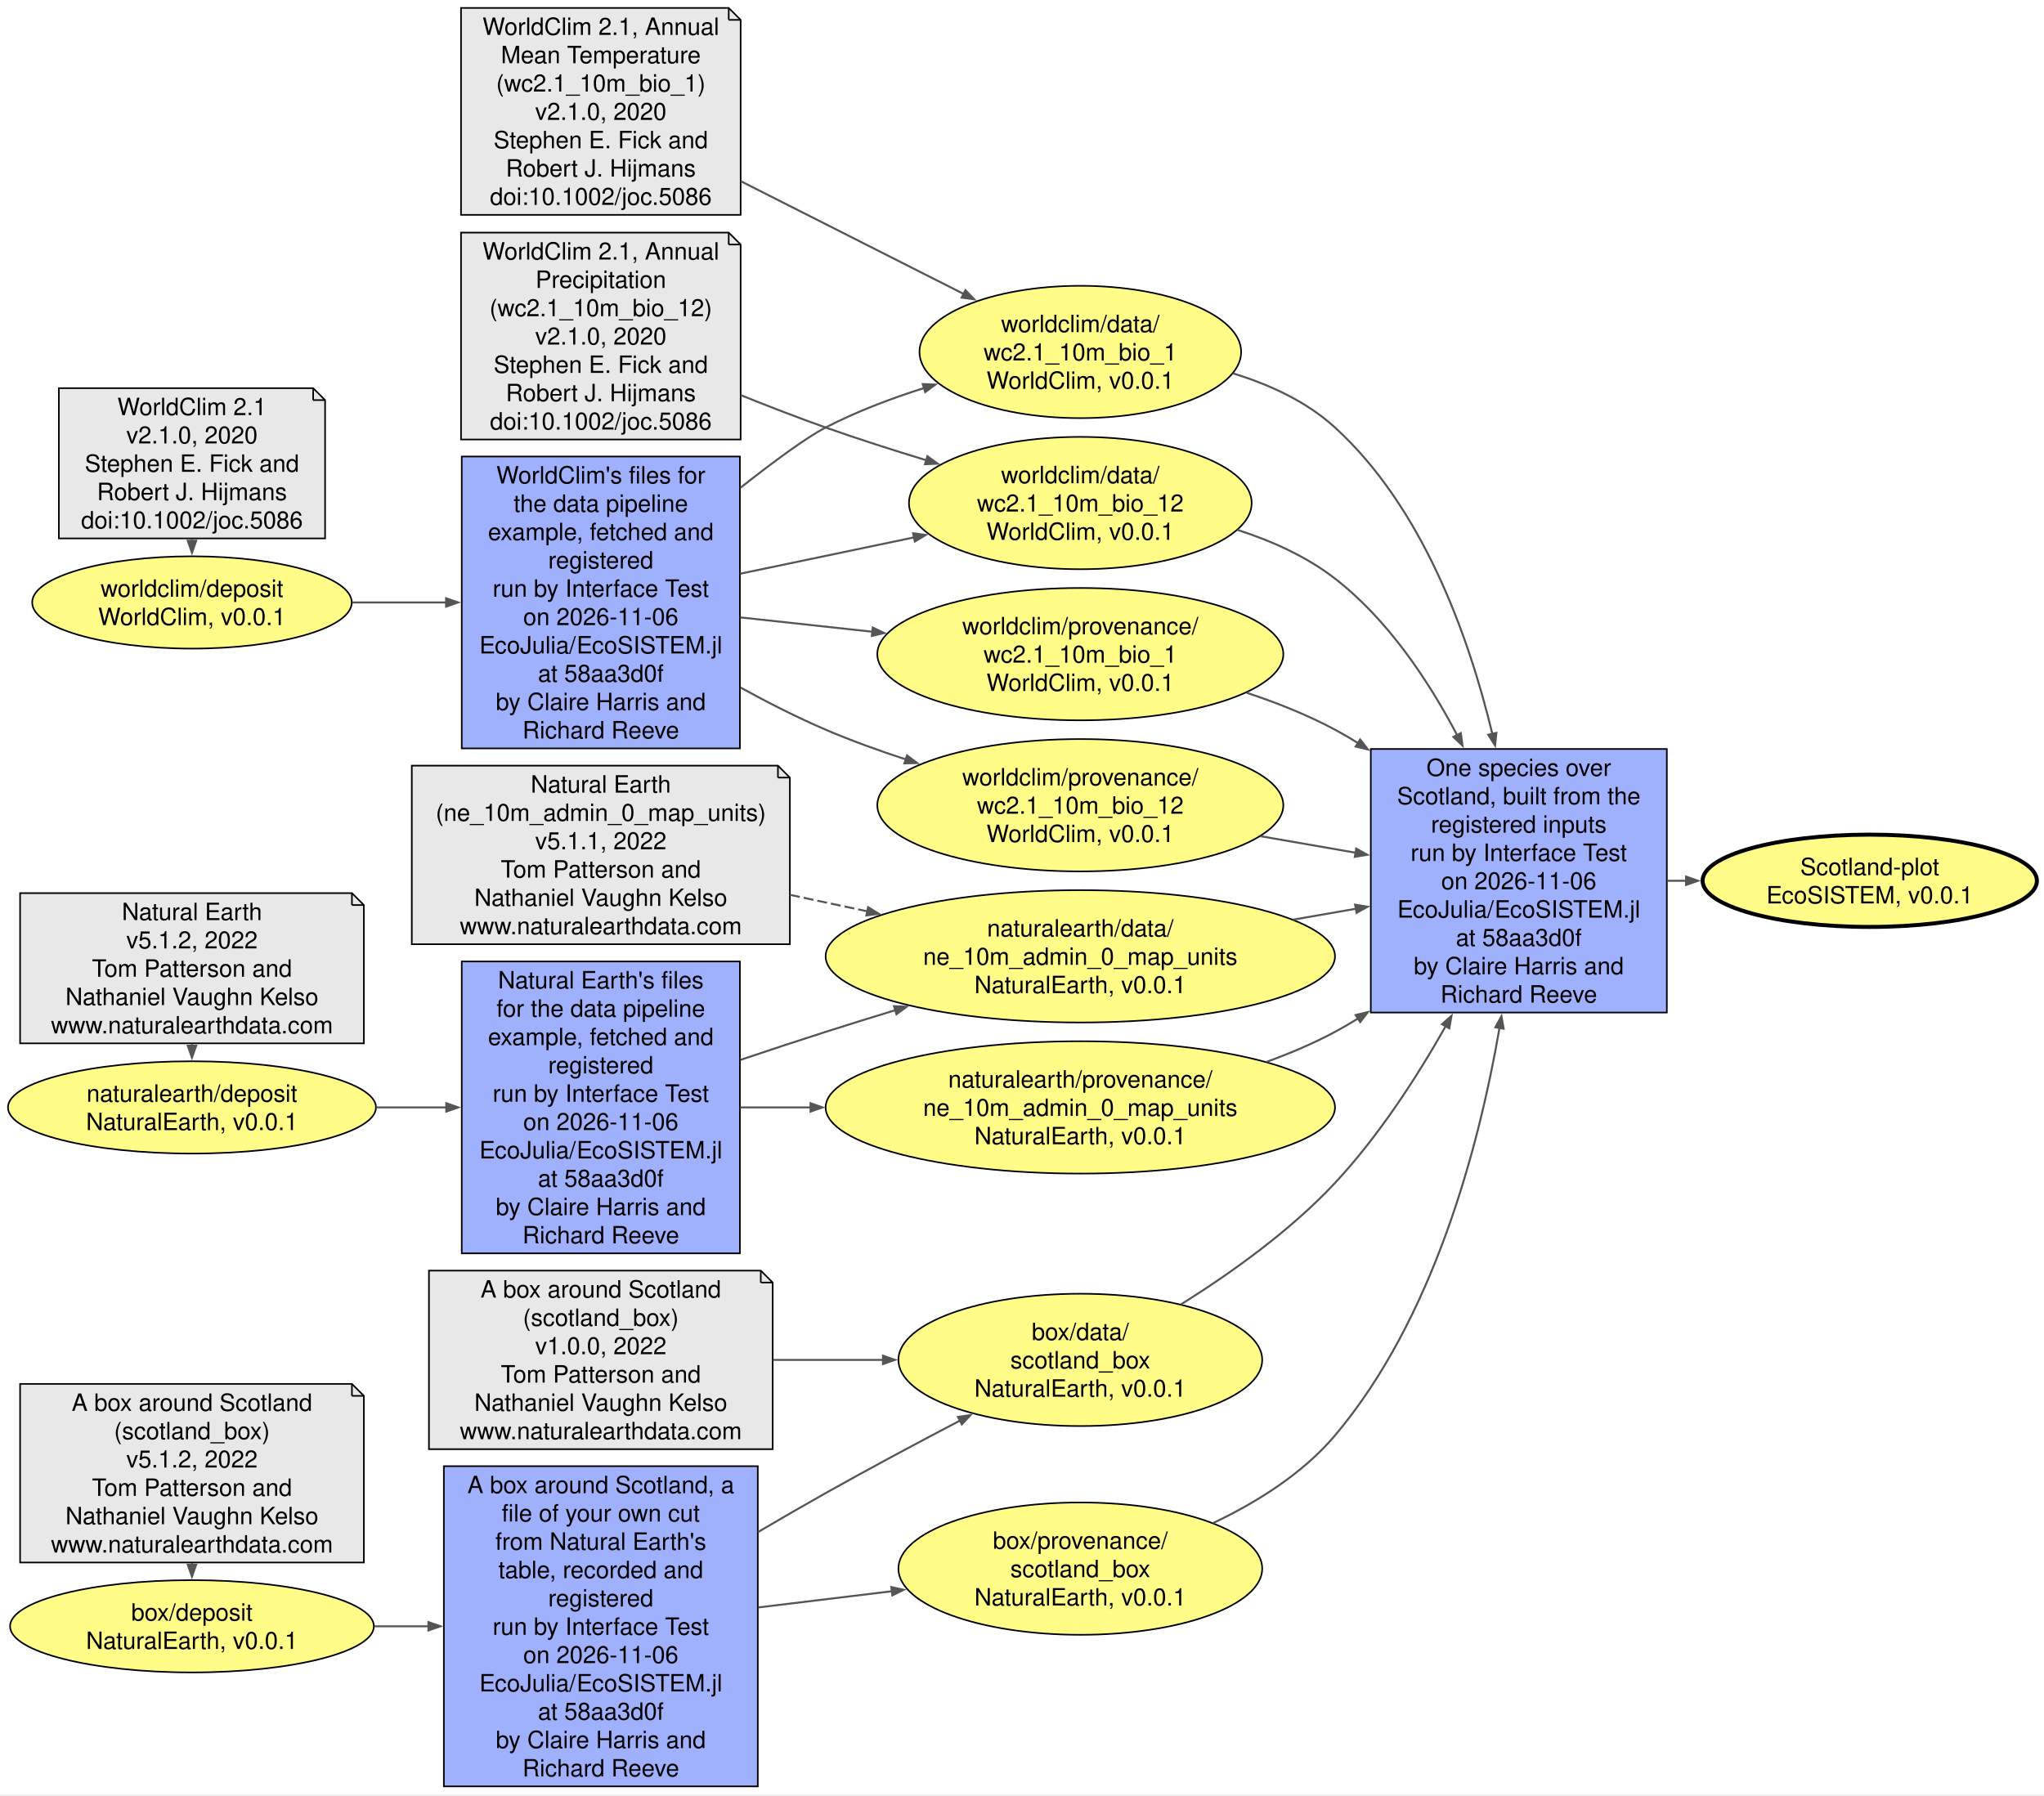
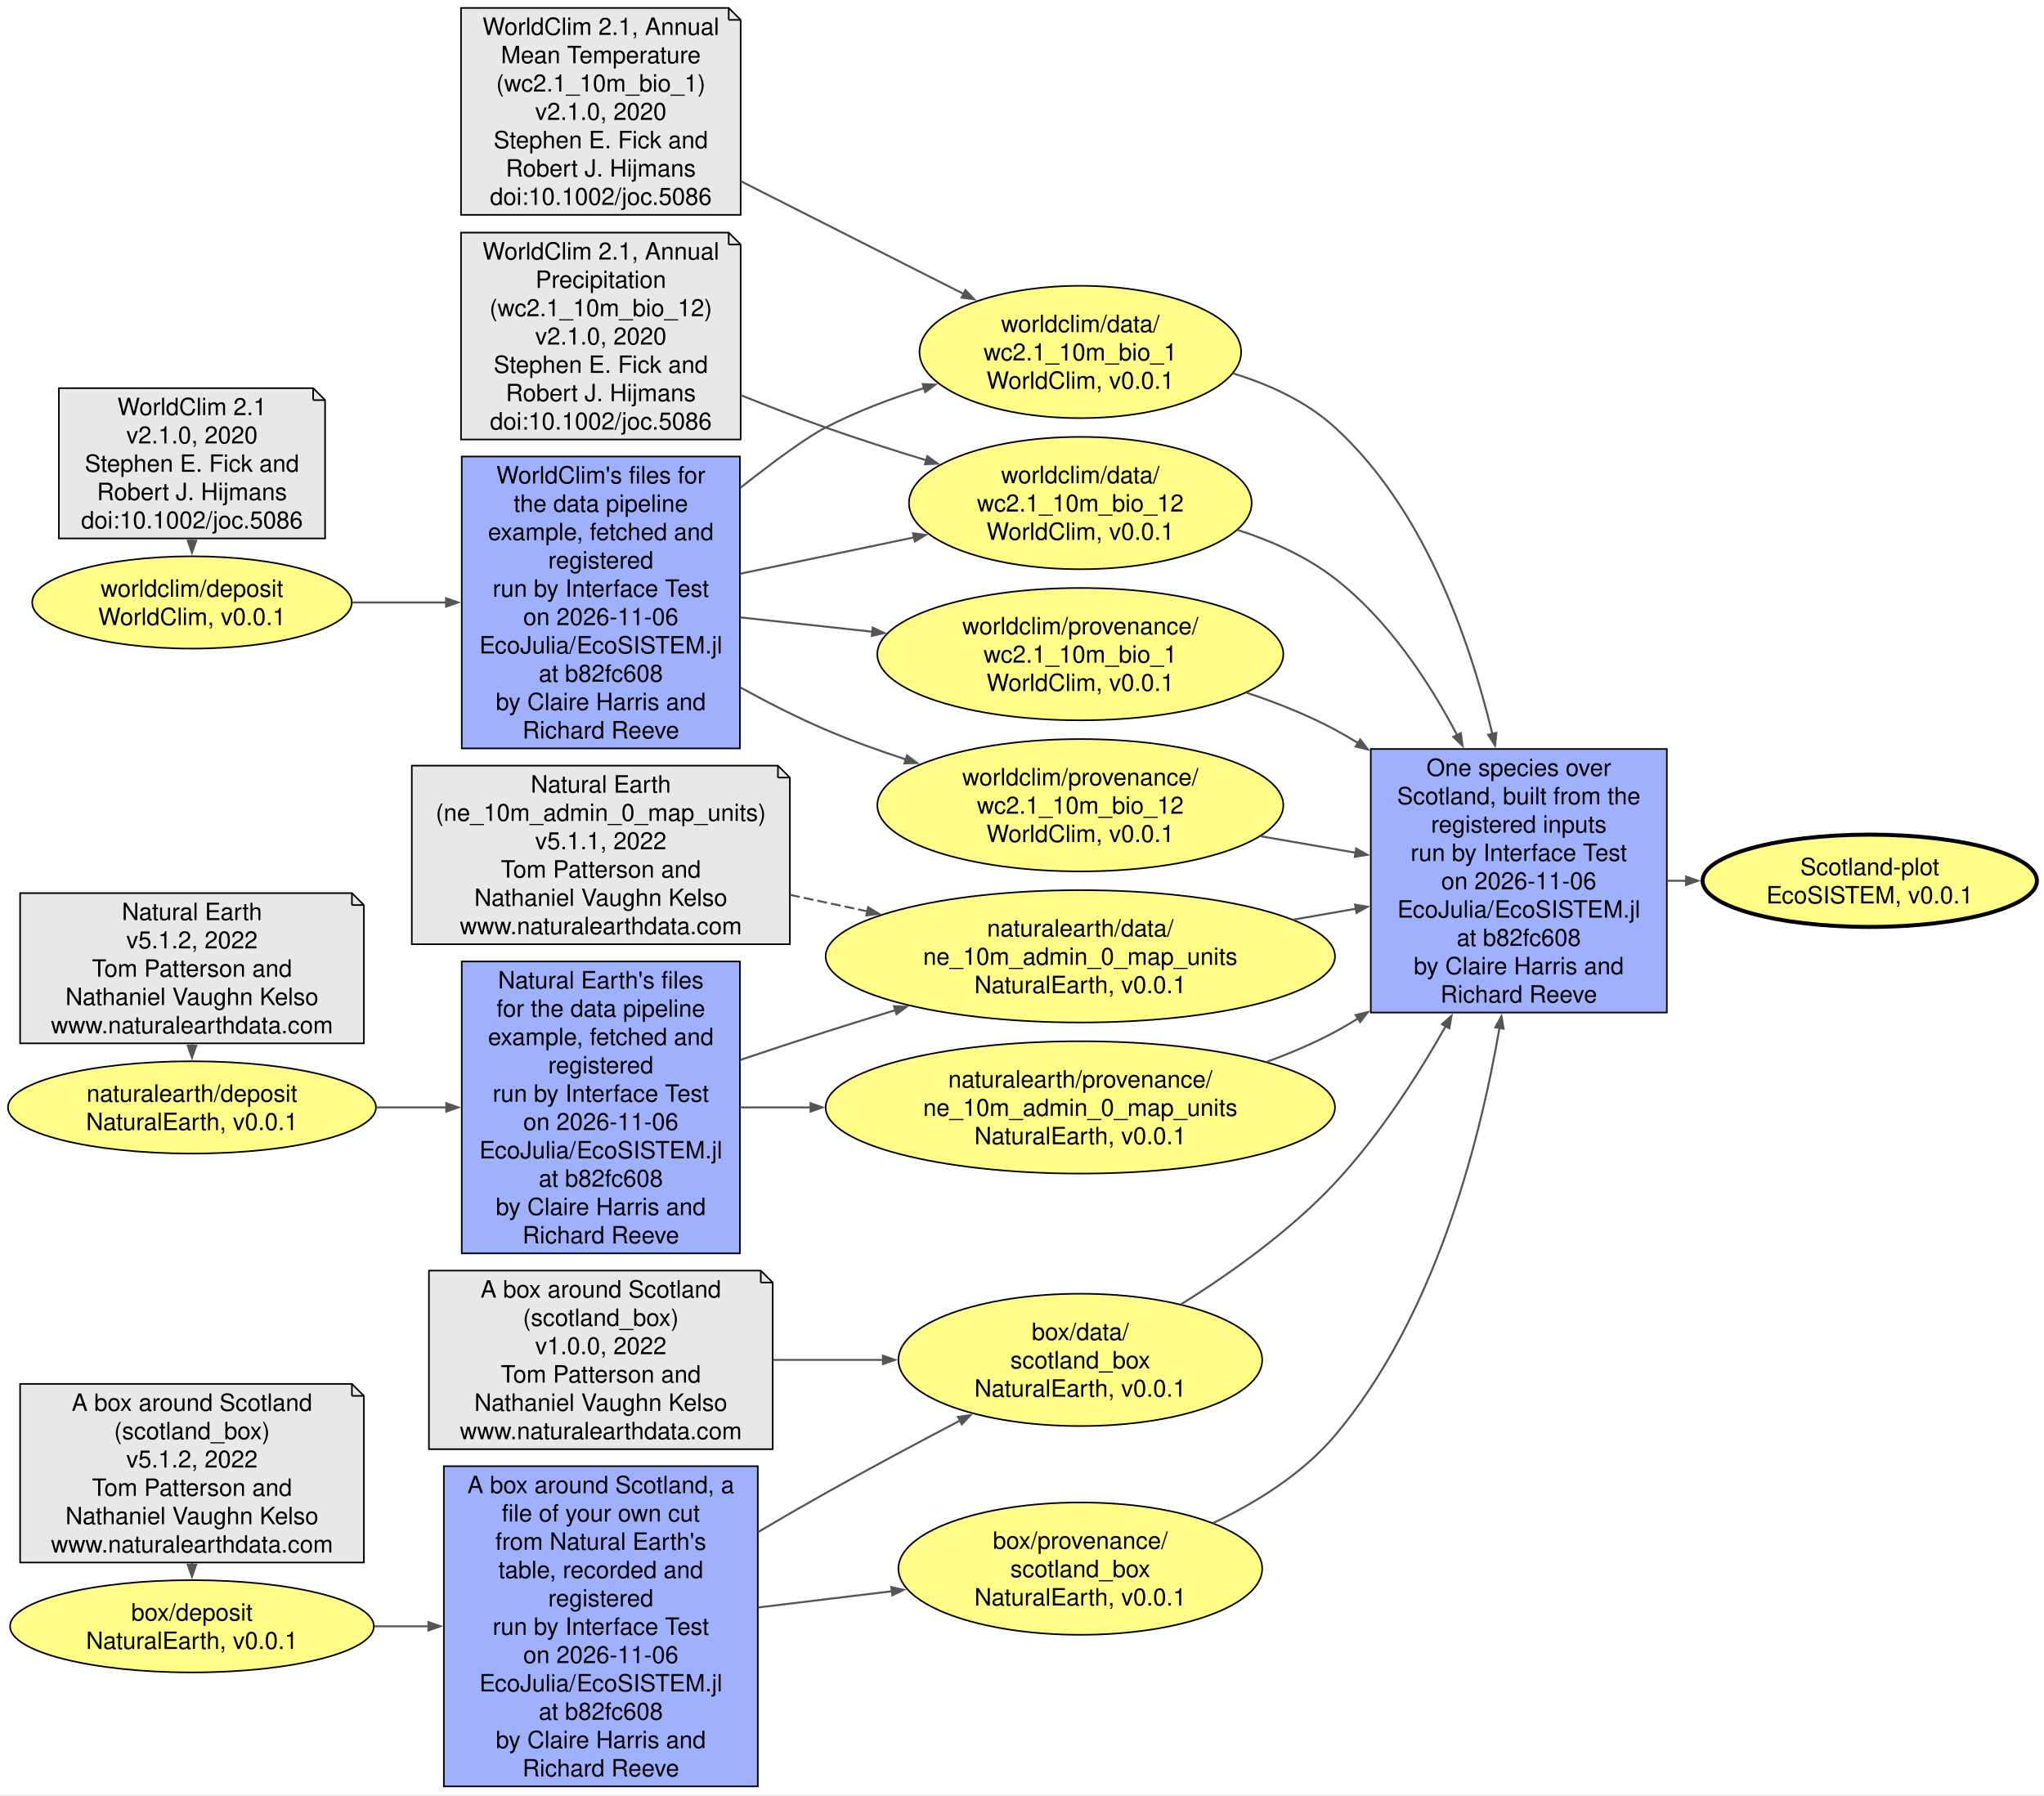
<svg xmlns="http://www.w3.org/2000/svg" width="1028pt" height="903pt" viewBox="0.00 0.00 1028.00 903.00">
  <g id="graph0" class="graph" transform="scale(1 1) rotate(0) translate(4 898.57)">
    <polygon fill="white" stroke="none" points="-4,4 -4,-898.57 1024.44,-898.57 1024.44,4 -4,4" />
    <g id="node1" class="node">
      <ellipse fill="#fffc87" stroke="black" stroke-width="2" cx="936.37" cy="-455.53" rx="84.07" ry="23.21" />
      <text xml:space="preserve" text-anchor="middle" x="936.37" y="-458.38" font-family="Helvetica,sans-Serif" font-size="12.00">Scotland-plot</text>
      <text xml:space="preserve" text-anchor="middle" x="936.37" y="-444.13" font-family="Helvetica,sans-Serif" font-size="12.00">EcoSISTEM, v0.0.1</text>
    </g>
    <g id="node2" class="node">
      <ellipse fill="#fffc87" stroke="black" stroke-width="0.8" cx="539.33" cy="-721.53" rx="80.89" ry="33.28" />
      <text xml:space="preserve" text-anchor="middle" x="539.33" y="-731.51" font-family="Helvetica,sans-Serif" font-size="12.00">worldclim/data/</text>
      <text xml:space="preserve" text-anchor="middle" x="539.33" y="-717.26" font-family="Helvetica,sans-Serif" font-size="12.00">wc2.1_10m_bio_1</text>
      <text xml:space="preserve" text-anchor="middle" x="539.33" y="-703.01" font-family="Helvetica,sans-Serif" font-size="12.00">WorldClim, v0.0.1</text>
    </g>
    <g id="node20" class="node">
      <polygon fill="#9fb1fc" stroke="black" stroke-width="0.8" points="834.31,-521.82 685.42,-521.82 685.42,-389.25 834.31,-389.25 834.31,-521.82" />
      <text xml:space="preserve" text-anchor="middle" x="759.86" y="-508.26" font-family="Helvetica,sans-Serif" font-size="12.00">One species over</text>
      <text xml:space="preserve" text-anchor="middle" x="759.86" y="-494.01" font-family="Helvetica,sans-Serif" font-size="12.00">Scotland, built from the</text>
      <text xml:space="preserve" text-anchor="middle" x="759.86" y="-479.76" font-family="Helvetica,sans-Serif" font-size="12.00">registered inputs</text>
      <text xml:space="preserve" text-anchor="middle" x="759.86" y="-465.51" font-family="Helvetica,sans-Serif" font-size="12.00">run by Interface Test</text>
      <text xml:space="preserve" text-anchor="middle" x="759.86" y="-451.26" font-family="Helvetica,sans-Serif" font-size="12.00">on 2026-11-06</text>
      <text xml:space="preserve" text-anchor="middle" x="759.86" y="-437.01" font-family="Helvetica,sans-Serif" font-size="12.00">EcoJulia/EcoSISTEM.jl</text>
-       <text xml:space="preserve" text-anchor="middle" x="759.86" y="-422.76" font-family="Helvetica,sans-Serif" font-size="12.00">at 58aa3d0f</text>
+       <text xml:space="preserve" text-anchor="middle" x="759.86" y="-422.76" font-family="Helvetica,sans-Serif" font-size="12.00">at b82fc608</text>
      <text xml:space="preserve" text-anchor="middle" x="759.86" y="-408.51" font-family="Helvetica,sans-Serif" font-size="12.00">by Claire Harris and</text>
      <text xml:space="preserve" text-anchor="middle" x="759.86" y="-394.26" font-family="Helvetica,sans-Serif" font-size="12.00">Richard Reeve</text>
    </g>
    <g id="edge8" class="edge">
      <path fill="none" stroke="#555555" d="M616,-710.79C634.54,-705.15 653.13,-696.58 667.42,-683.53 711.32,-643.45 734.52,-579.42 746.55,-529.4" />
      <polygon fill="#555555" stroke="#555555" points="748.59,-529.92 747.91,-523.6 744.5,-528.97 748.59,-529.92" />
    </g>
    <g id="node3" class="node">
      <polygon fill="#e8e8e8" stroke="black" stroke-width="0.8" points="362.5,-894.57 227.86,-894.57 227.86,-790.5 368.5,-790.5 368.5,-888.57 362.5,-894.57" />
      <polyline fill="none" stroke="black" stroke-width="0.8" points="362.5,-894.57 362.5,-888.57" />
      <polyline fill="none" stroke="black" stroke-width="0.8" points="368.5,-888.57 362.5,-888.57" />
      <text xml:space="preserve" text-anchor="middle" x="298.18" y="-881.01" font-family="Helvetica,sans-Serif" font-size="12.00">WorldClim 2.1, Annual</text>
      <text xml:space="preserve" text-anchor="middle" x="298.18" y="-866.76" font-family="Helvetica,sans-Serif" font-size="12.00">Mean Temperature</text>
      <text xml:space="preserve" text-anchor="middle" x="298.18" y="-852.51" font-family="Helvetica,sans-Serif" font-size="12.00">(wc2.1_10m_bio_1)</text>
      <text xml:space="preserve" text-anchor="middle" x="298.18" y="-838.26" font-family="Helvetica,sans-Serif" font-size="12.00">v2.1.0, 2020</text>
      <text xml:space="preserve" text-anchor="middle" x="298.18" y="-824.01" font-family="Helvetica,sans-Serif" font-size="12.00">Stephen E. Fick and</text>
      <text xml:space="preserve" text-anchor="middle" x="298.18" y="-809.76" font-family="Helvetica,sans-Serif" font-size="12.00">Robert J. Hijmans</text>
      <text xml:space="preserve" text-anchor="middle" x="298.18" y="-795.51" font-family="Helvetica,sans-Serif" font-size="12.00">doi:10.1002/joc.5086</text>
    </g>
    <g id="edge1" class="edge">
      <path fill="none" stroke="#555555" d="M368.67,-807.37C404.23,-789.38 446.99,-767.75 480.69,-750.7" />
      <polygon fill="#555555" stroke="#555555" points="481.55,-752.62 485.96,-748.03 479.65,-748.87 481.55,-752.62" />
    </g>
    <g id="node4" class="node">
      <ellipse fill="#fffc87" stroke="black" stroke-width="0.8" cx="539.33" cy="-645.53" rx="86.19" ry="33.28" />
      <text xml:space="preserve" text-anchor="middle" x="539.33" y="-655.51" font-family="Helvetica,sans-Serif" font-size="12.00">worldclim/data/</text>
      <text xml:space="preserve" text-anchor="middle" x="539.33" y="-641.26" font-family="Helvetica,sans-Serif" font-size="12.00">wc2.1_10m_bio_12</text>
      <text xml:space="preserve" text-anchor="middle" x="539.33" y="-627.01" font-family="Helvetica,sans-Serif" font-size="12.00">WorldClim, v0.0.1</text>
    </g>
    <g id="edge9" class="edge">
      <path fill="none" stroke="#555555" d="M618.3,-632.05C635.66,-626.48 653.13,-618.62 667.42,-607.53 693.77,-587.09 714.19,-556.73 728.99,-528.52" />
      <polygon fill="#555555" stroke="#555555" points="730.69,-529.8 731.56,-523.5 726.95,-527.89 730.69,-529.8" />
    </g>
    <g id="node5" class="node">
      <polygon fill="#e8e8e8" stroke="black" stroke-width="0.8" points="362.5,-781.57 227.86,-781.57 227.86,-677.5 368.5,-677.5 368.5,-775.57 362.5,-781.57" />
      <polyline fill="none" stroke="black" stroke-width="0.8" points="362.5,-781.57 362.5,-775.57" />
      <polyline fill="none" stroke="black" stroke-width="0.8" points="368.5,-775.57 362.5,-775.57" />
      <text xml:space="preserve" text-anchor="middle" x="298.18" y="-768.01" font-family="Helvetica,sans-Serif" font-size="12.00">WorldClim 2.1, Annual</text>
      <text xml:space="preserve" text-anchor="middle" x="298.18" y="-753.76" font-family="Helvetica,sans-Serif" font-size="12.00">Precipitation</text>
      <text xml:space="preserve" text-anchor="middle" x="298.18" y="-739.51" font-family="Helvetica,sans-Serif" font-size="12.00">(wc2.1_10m_bio_12)</text>
      <text xml:space="preserve" text-anchor="middle" x="298.18" y="-725.26" font-family="Helvetica,sans-Serif" font-size="12.00">v2.1.0, 2020</text>
      <text xml:space="preserve" text-anchor="middle" x="298.18" y="-711.01" font-family="Helvetica,sans-Serif" font-size="12.00">Stephen E. Fick and</text>
      <text xml:space="preserve" text-anchor="middle" x="298.18" y="-696.76" font-family="Helvetica,sans-Serif" font-size="12.00">Robert J. Hijmans</text>
      <text xml:space="preserve" text-anchor="middle" x="298.18" y="-682.51" font-family="Helvetica,sans-Serif" font-size="12.00">doi:10.1002/joc.5086</text>
    </g>
    <g id="edge2" class="edge">
      <path fill="none" stroke="#555555" d="M368.71,-699.75C382.7,-694.11 397.37,-688.44 411.25,-683.53 427.49,-677.79 445.09,-672.16 461.87,-667.06" />
      <polygon fill="#555555" stroke="#555555" points="462.42,-669.09 467.56,-665.35 461.21,-665.07 462.42,-669.09" />
    </g>
    <g id="node6" class="node">
      <ellipse fill="#fffc87" stroke="black" stroke-width="0.8" cx="539.33" cy="-569.53" rx="102.1" ry="33.28" />
      <text xml:space="preserve" text-anchor="middle" x="539.33" y="-579.51" font-family="Helvetica,sans-Serif" font-size="12.00">worldclim/provenance/</text>
      <text xml:space="preserve" text-anchor="middle" x="539.33" y="-565.26" font-family="Helvetica,sans-Serif" font-size="12.00">wc2.1_10m_bio_1</text>
      <text xml:space="preserve" text-anchor="middle" x="539.33" y="-551.01" font-family="Helvetica,sans-Serif" font-size="12.00">WorldClim, v0.0.1</text>
    </g>
    <g id="edge10" class="edge">
      <path fill="none" stroke="#555555" d="M622.95,-550.12C638.18,-545.08 653.61,-538.93 667.42,-531.53 671.36,-529.42 675.29,-527.12 679.18,-524.69" />
      <polygon fill="#555555" stroke="#555555" points="680.09,-526.6 683.98,-521.57 677.81,-523.07 680.09,-526.6" />
    </g>
    <g id="node7" class="node">
      <ellipse fill="#fffc87" stroke="black" stroke-width="0.8" cx="539.33" cy="-493.53" rx="102.1" ry="33.28" />
      <text xml:space="preserve" text-anchor="middle" x="539.33" y="-503.51" font-family="Helvetica,sans-Serif" font-size="12.00">worldclim/provenance/</text>
      <text xml:space="preserve" text-anchor="middle" x="539.33" y="-489.26" font-family="Helvetica,sans-Serif" font-size="12.00">wc2.1_10m_bio_12</text>
      <text xml:space="preserve" text-anchor="middle" x="539.33" y="-475.01" font-family="Helvetica,sans-Serif" font-size="12.00">WorldClim, v0.0.1</text>
    </g>
    <g id="edge11" class="edge">
      <path fill="none" stroke="#555555" d="M629.85,-477.97C645.79,-475.2 662.32,-472.32 678.01,-469.6" />
      <polygon fill="#555555" stroke="#555555" points="678.11,-471.71 683.66,-468.61 677.39,-467.57 678.11,-471.71" />
    </g>
    <g id="node8" class="node">
      <ellipse fill="#fffc87" stroke="black" stroke-width="0.8" cx="539.33" cy="-417.53" rx="128.09" ry="33.28" />
      <text xml:space="preserve" text-anchor="middle" x="539.33" y="-427.51" font-family="Helvetica,sans-Serif" font-size="12.00">naturalearth/data/</text>
      <text xml:space="preserve" text-anchor="middle" x="539.33" y="-413.26" font-family="Helvetica,sans-Serif" font-size="12.00">ne_10m_admin_0_map_units</text>
      <text xml:space="preserve" text-anchor="middle" x="539.33" y="-399.01" font-family="Helvetica,sans-Serif" font-size="12.00">NaturalEarth, v0.0.1</text>
    </g>
    <g id="edge12" class="edge">
      <path fill="none" stroke="#555555" d="M646.4,-435.98C657.09,-437.84 667.82,-439.7 678.18,-441.51" />
      <polygon fill="#555555" stroke="#555555" points="677.53,-443.52 683.8,-442.48 678.25,-439.39 677.53,-443.52" />
    </g>
    <g id="node9" class="node">
      <polygon fill="#e8e8e8" stroke="black" stroke-width="0.8" points="387.25,-513.44 203.11,-513.44 203.11,-423.62 393.25,-423.62 393.25,-507.44 387.25,-513.44" />
      <polyline fill="none" stroke="black" stroke-width="0.8" points="387.25,-513.44 387.25,-507.44" />
      <polyline fill="none" stroke="black" stroke-width="0.8" points="393.25,-507.44 387.25,-507.44" />
      <text xml:space="preserve" text-anchor="middle" x="298.18" y="-499.88" font-family="Helvetica,sans-Serif" font-size="12.00">Natural Earth</text>
      <text xml:space="preserve" text-anchor="middle" x="298.18" y="-485.63" font-family="Helvetica,sans-Serif" font-size="12.00">(ne_10m_admin_0_map_units)</text>
      <text xml:space="preserve" text-anchor="middle" x="298.18" y="-471.38" font-family="Helvetica,sans-Serif" font-size="12.00">v5.1.1, 2022</text>
      <text xml:space="preserve" text-anchor="middle" x="298.18" y="-457.13" font-family="Helvetica,sans-Serif" font-size="12.00">Tom Patterson and</text>
      <text xml:space="preserve" text-anchor="middle" x="298.18" y="-442.88" font-family="Helvetica,sans-Serif" font-size="12.00">Nathaniel Vaughn Kelso</text>
      <text xml:space="preserve" text-anchor="middle" x="298.18" y="-428.63" font-family="Helvetica,sans-Serif" font-size="12.00">www.naturalearthdata.com</text>
    </g>
    <g id="edge5" class="edge">
      <path fill="none" stroke="#555555" stroke-dasharray="5,2" d="M393.35,-448.45C406.15,-445.72 419.35,-442.91 432.33,-440.14" />
      <polygon fill="#555555" stroke="#555555" points="432.61,-442.23 438.04,-438.92 431.73,-438.12 432.61,-442.23" />
    </g>
    <g id="node10" class="node">
      <ellipse fill="#fffc87" stroke="black" stroke-width="0.8" cx="539.33" cy="-341.53" rx="128.09" ry="33.28" />
      <text xml:space="preserve" text-anchor="middle" x="539.33" y="-351.51" font-family="Helvetica,sans-Serif" font-size="12.00">naturalearth/provenance/</text>
      <text xml:space="preserve" text-anchor="middle" x="539.33" y="-337.26" font-family="Helvetica,sans-Serif" font-size="12.00">ne_10m_admin_0_map_units</text>
      <text xml:space="preserve" text-anchor="middle" x="539.33" y="-323.01" font-family="Helvetica,sans-Serif" font-size="12.00">NaturalEarth, v0.0.1</text>
    </g>
    <g id="edge13" class="edge">
      <path fill="none" stroke="#555555" d="M633.04,-364.45C644.91,-368.76 656.66,-373.77 667.42,-379.53 671.36,-381.65 675.29,-383.95 679.18,-386.38" />
      <polygon fill="#555555" stroke="#555555" points="677.81,-388 683.98,-389.5 680.09,-384.47 677.81,-388" />
    </g>
    <g id="node11" class="node">
      <ellipse fill="#fffc87" stroke="black" stroke-width="0.8" cx="539.33" cy="-214.53" rx="91.49" ry="33.28" />
      <text xml:space="preserve" text-anchor="middle" x="539.33" y="-224.51" font-family="Helvetica,sans-Serif" font-size="12.00">box/data/</text>
      <text xml:space="preserve" text-anchor="middle" x="539.33" y="-210.26" font-family="Helvetica,sans-Serif" font-size="12.00">scotland_box</text>
      <text xml:space="preserve" text-anchor="middle" x="539.33" y="-196.01" font-family="Helvetica,sans-Serif" font-size="12.00">NaturalEarth, v0.0.1</text>
    </g>
    <g id="edge14" class="edge">
      <path fill="none" stroke="#555555" d="M589.91,-242.41C615.09,-258.17 645,-279.51 667.42,-303.53 689.1,-326.78 708.17,-355.99 723.2,-382.58" />
      <polygon fill="#555555" stroke="#555555" points="721.24,-383.38 726,-387.6 724.91,-381.33 721.24,-383.38" />
    </g>
    <g id="node12" class="node">
      <polygon fill="#e8e8e8" stroke="black" stroke-width="0.8" points="378.62,-259.44 211.73,-259.44 211.73,-169.62 384.62,-169.62 384.62,-253.44 378.62,-259.44" />
      <polyline fill="none" stroke="black" stroke-width="0.8" points="378.62,-259.44 378.62,-253.44" />
      <polyline fill="none" stroke="black" stroke-width="0.8" points="384.62,-253.44 378.62,-253.44" />
      <text xml:space="preserve" text-anchor="middle" x="298.18" y="-245.88" font-family="Helvetica,sans-Serif" font-size="12.00">A box around Scotland</text>
      <text xml:space="preserve" text-anchor="middle" x="298.18" y="-231.63" font-family="Helvetica,sans-Serif" font-size="12.00">(scotland_box)</text>
      <text xml:space="preserve" text-anchor="middle" x="298.18" y="-217.38" font-family="Helvetica,sans-Serif" font-size="12.00">v1.0.0, 2022</text>
      <text xml:space="preserve" text-anchor="middle" x="298.18" y="-203.13" font-family="Helvetica,sans-Serif" font-size="12.00">Tom Patterson and</text>
      <text xml:space="preserve" text-anchor="middle" x="298.18" y="-188.88" font-family="Helvetica,sans-Serif" font-size="12.00">Nathaniel Vaughn Kelso</text>
      <text xml:space="preserve" text-anchor="middle" x="298.18" y="-174.63" font-family="Helvetica,sans-Serif" font-size="12.00">www.naturalearthdata.com</text>
    </g>
    <g id="edge3" class="edge">
      <path fill="none" stroke="#555555" d="M384.84,-214.53C402.83,-214.53 421.93,-214.53 440.32,-214.53" />
      <polygon fill="#555555" stroke="#555555" points="440.09,-216.64 446.09,-214.54 440.09,-212.44 440.09,-216.64" />
    </g>
    <g id="node13" class="node">
      <ellipse fill="#fffc87" stroke="black" stroke-width="0.8" cx="539.33" cy="-109.53" rx="91.49" ry="33.28" />
      <text xml:space="preserve" text-anchor="middle" x="539.33" y="-119.51" font-family="Helvetica,sans-Serif" font-size="12.00">box/provenance/</text>
      <text xml:space="preserve" text-anchor="middle" x="539.33" y="-105.26" font-family="Helvetica,sans-Serif" font-size="12.00">scotland_box</text>
      <text xml:space="preserve" text-anchor="middle" x="539.33" y="-91.01" font-family="Helvetica,sans-Serif" font-size="12.00">NaturalEarth, v0.0.1</text>
    </g>
    <g id="edge15" class="edge">
      <path fill="none" stroke="#555555" d="M606.14,-132.46C628.19,-142.94 651.25,-157.38 667.42,-176.53 716.71,-234.92 739.63,-320.6 750.16,-381.58" />
      <polygon fill="#555555" stroke="#555555" points="748.07,-381.83 751.14,-387.4 752.22,-381.13 748.07,-381.83" />
    </g>
    <g id="node14" class="node">
      <ellipse fill="#fffc87" stroke="black" stroke-width="0.8" cx="92.55" cy="-595.53" rx="80.36" ry="23.21" />
      <text xml:space="preserve" text-anchor="middle" x="92.55" y="-598.38" font-family="Helvetica,sans-Serif" font-size="12.00">worldclim/deposit</text>
      <text xml:space="preserve" text-anchor="middle" x="92.55" y="-584.13" font-family="Helvetica,sans-Serif" font-size="12.00">WorldClim, v0.0.1</text>
    </g>
    <g id="node21" class="node">
      <polygon fill="#9fb1fc" stroke="black" stroke-width="0.8" points="368.12,-668.94 228.23,-668.94 228.23,-522.12 368.12,-522.12 368.12,-668.94" />
      <text xml:space="preserve" text-anchor="middle" x="298.18" y="-655.38" font-family="Helvetica,sans-Serif" font-size="12.00">WorldClim's files for</text>
      <text xml:space="preserve" text-anchor="middle" x="298.18" y="-641.13" font-family="Helvetica,sans-Serif" font-size="12.00">the data pipeline</text>
      <text xml:space="preserve" text-anchor="middle" x="298.18" y="-626.88" font-family="Helvetica,sans-Serif" font-size="12.00">example, fetched and</text>
      <text xml:space="preserve" text-anchor="middle" x="298.18" y="-612.63" font-family="Helvetica,sans-Serif" font-size="12.00">registered</text>
      <text xml:space="preserve" text-anchor="middle" x="298.18" y="-598.38" font-family="Helvetica,sans-Serif" font-size="12.00">run by Interface Test</text>
      <text xml:space="preserve" text-anchor="middle" x="298.18" y="-584.13" font-family="Helvetica,sans-Serif" font-size="12.00">on 2026-11-06</text>
      <text xml:space="preserve" text-anchor="middle" x="298.18" y="-569.88" font-family="Helvetica,sans-Serif" font-size="12.00">EcoJulia/EcoSISTEM.jl</text>
-       <text xml:space="preserve" text-anchor="middle" x="298.18" y="-555.63" font-family="Helvetica,sans-Serif" font-size="12.00">at 58aa3d0f</text>
+       <text xml:space="preserve" text-anchor="middle" x="298.18" y="-555.63" font-family="Helvetica,sans-Serif" font-size="12.00">at b82fc608</text>
      <text xml:space="preserve" text-anchor="middle" x="298.18" y="-541.38" font-family="Helvetica,sans-Serif" font-size="12.00">by Claire Harris and</text>
      <text xml:space="preserve" text-anchor="middle" x="298.18" y="-527.13" font-family="Helvetica,sans-Serif" font-size="12.00">Richard Reeve</text>
    </g>
    <g id="edge16" class="edge">
      <path fill="none" stroke="#555555" d="M173.15,-595.53C188.68,-595.53 204.94,-595.53 220.37,-595.53" />
      <polygon fill="#555555" stroke="#555555" points="220.36,-597.64 226.36,-595.54 220.36,-593.44 220.36,-597.64" />
    </g>
    <g id="node15" class="node">
      <polygon fill="#e8e8e8" stroke="black" stroke-width="0.8" points="153.5,-703.32 25.61,-703.32 25.61,-627.75 159.5,-627.75 159.5,-697.32 153.5,-703.32" />
      <polyline fill="none" stroke="black" stroke-width="0.8" points="153.5,-703.32 153.5,-697.32" />
      <polyline fill="none" stroke="black" stroke-width="0.8" points="159.5,-697.32 153.5,-697.32" />
      <text xml:space="preserve" text-anchor="middle" x="92.55" y="-689.76" font-family="Helvetica,sans-Serif" font-size="12.00">WorldClim 2.1</text>
      <text xml:space="preserve" text-anchor="middle" x="92.55" y="-675.51" font-family="Helvetica,sans-Serif" font-size="12.00">v2.1.0, 2020</text>
      <text xml:space="preserve" text-anchor="middle" x="92.55" y="-661.26" font-family="Helvetica,sans-Serif" font-size="12.00">Stephen E. Fick and</text>
      <text xml:space="preserve" text-anchor="middle" x="92.55" y="-647.01" font-family="Helvetica,sans-Serif" font-size="12.00">Robert J. Hijmans</text>
      <text xml:space="preserve" text-anchor="middle" x="92.55" y="-632.76" font-family="Helvetica,sans-Serif" font-size="12.00">doi:10.1002/joc.5086</text>
    </g>
    <g id="edge4" class="edge">
      <path fill="none" stroke="#555555" d="M92.55,-627.4C92.55,-627.06 92.55,-626.71 92.55,-626.36" />
      <polygon fill="#555555" stroke="#555555" points="94.65,-626.56 92.55,-620.56 90.45,-626.56 94.65,-626.56" />
    </g>
    <g id="node16" class="node">
      <ellipse fill="#fffc87" stroke="black" stroke-width="0.8" cx="92.55" cy="-341.53" rx="92.55" ry="23.21" />
      <text xml:space="preserve" text-anchor="middle" x="92.55" y="-344.38" font-family="Helvetica,sans-Serif" font-size="12.00">naturalearth/deposit</text>
      <text xml:space="preserve" text-anchor="middle" x="92.55" y="-330.13" font-family="Helvetica,sans-Serif" font-size="12.00">NaturalEarth, v0.0.1</text>
    </g>
    <g id="node22" class="node">
      <polygon fill="#9fb1fc" stroke="black" stroke-width="0.8" points="368.12,-414.94 228.23,-414.94 228.23,-268.12 368.12,-268.12 368.12,-414.94" />
      <text xml:space="preserve" text-anchor="middle" x="298.18" y="-401.38" font-family="Helvetica,sans-Serif" font-size="12.00">Natural Earth's files</text>
      <text xml:space="preserve" text-anchor="middle" x="298.18" y="-387.13" font-family="Helvetica,sans-Serif" font-size="12.00">for the data pipeline</text>
      <text xml:space="preserve" text-anchor="middle" x="298.18" y="-372.88" font-family="Helvetica,sans-Serif" font-size="12.00">example, fetched and</text>
      <text xml:space="preserve" text-anchor="middle" x="298.18" y="-358.63" font-family="Helvetica,sans-Serif" font-size="12.00">registered</text>
      <text xml:space="preserve" text-anchor="middle" x="298.18" y="-344.38" font-family="Helvetica,sans-Serif" font-size="12.00">run by Interface Test</text>
      <text xml:space="preserve" text-anchor="middle" x="298.18" y="-330.13" font-family="Helvetica,sans-Serif" font-size="12.00">on 2026-11-06</text>
      <text xml:space="preserve" text-anchor="middle" x="298.18" y="-315.88" font-family="Helvetica,sans-Serif" font-size="12.00">EcoJulia/EcoSISTEM.jl</text>
-       <text xml:space="preserve" text-anchor="middle" x="298.18" y="-301.63" font-family="Helvetica,sans-Serif" font-size="12.00">at 58aa3d0f</text>
+       <text xml:space="preserve" text-anchor="middle" x="298.18" y="-301.63" font-family="Helvetica,sans-Serif" font-size="12.00">at b82fc608</text>
      <text xml:space="preserve" text-anchor="middle" x="298.18" y="-287.38" font-family="Helvetica,sans-Serif" font-size="12.00">by Claire Harris and</text>
      <text xml:space="preserve" text-anchor="middle" x="298.18" y="-273.13" font-family="Helvetica,sans-Serif" font-size="12.00">Richard Reeve</text>
    </g>
    <g id="edge17" class="edge">
      <path fill="none" stroke="#555555" d="M185.24,-341.53C197.01,-341.53 208.97,-341.53 220.48,-341.53" />
      <polygon fill="#555555" stroke="#555555" points="220.45,-343.64 226.45,-341.54 220.45,-339.44 220.45,-343.64" />
    </g>
    <g id="node17" class="node">
      <polygon fill="#e8e8e8" stroke="black" stroke-width="0.8" points="173,-449.32 6.11,-449.32 6.11,-373.75 179,-373.75 179,-443.32 173,-449.32" />
      <polyline fill="none" stroke="black" stroke-width="0.8" points="173,-449.32 173,-443.32" />
      <polyline fill="none" stroke="black" stroke-width="0.8" points="179,-443.32 173,-443.32" />
      <text xml:space="preserve" text-anchor="middle" x="92.55" y="-435.76" font-family="Helvetica,sans-Serif" font-size="12.00">Natural Earth</text>
      <text xml:space="preserve" text-anchor="middle" x="92.55" y="-421.51" font-family="Helvetica,sans-Serif" font-size="12.00">v5.1.2, 2022</text>
      <text xml:space="preserve" text-anchor="middle" x="92.55" y="-407.26" font-family="Helvetica,sans-Serif" font-size="12.00">Tom Patterson and</text>
      <text xml:space="preserve" text-anchor="middle" x="92.55" y="-393.01" font-family="Helvetica,sans-Serif" font-size="12.00">Nathaniel Vaughn Kelso</text>
      <text xml:space="preserve" text-anchor="middle" x="92.55" y="-378.76" font-family="Helvetica,sans-Serif" font-size="12.00">www.naturalearthdata.com</text>
    </g>
    <g id="edge6" class="edge">
      <path fill="none" stroke="#555555" stroke-dasharray="5,2" d="M92.55,-373.4C92.55,-373.06 92.55,-372.71 92.55,-372.36" />
      <polygon fill="#555555" stroke="#555555" points="94.65,-372.56 92.55,-366.56 90.45,-372.56 94.65,-372.56" />
    </g>
    <g id="node18" class="node">
      <ellipse fill="#fffc87" stroke="black" stroke-width="0.8" cx="92.55" cy="-80.53" rx="91.49" ry="23.21" />
      <text xml:space="preserve" text-anchor="middle" x="92.55" y="-83.38" font-family="Helvetica,sans-Serif" font-size="12.00">box/deposit</text>
      <text xml:space="preserve" text-anchor="middle" x="92.55" y="-69.13" font-family="Helvetica,sans-Serif" font-size="12.00">NaturalEarth, v0.0.1</text>
    </g>
    <g id="node23" class="node">
      <polygon fill="#9fb1fc" stroke="black" stroke-width="0.8" points="377.12,-161.07 219.23,-161.07 219.23,0 377.12,0 377.12,-161.07" />
      <text xml:space="preserve" text-anchor="middle" x="298.18" y="-147.51" font-family="Helvetica,sans-Serif" font-size="12.00">A box around Scotland, a</text>
      <text xml:space="preserve" text-anchor="middle" x="298.18" y="-133.26" font-family="Helvetica,sans-Serif" font-size="12.00">file of your own cut</text>
      <text xml:space="preserve" text-anchor="middle" x="298.18" y="-119.01" font-family="Helvetica,sans-Serif" font-size="12.00">from Natural Earth's</text>
      <text xml:space="preserve" text-anchor="middle" x="298.18" y="-104.76" font-family="Helvetica,sans-Serif" font-size="12.00">table, recorded and</text>
      <text xml:space="preserve" text-anchor="middle" x="298.18" y="-90.51" font-family="Helvetica,sans-Serif" font-size="12.00">registered</text>
      <text xml:space="preserve" text-anchor="middle" x="298.18" y="-76.26" font-family="Helvetica,sans-Serif" font-size="12.00">run by Interface Test</text>
      <text xml:space="preserve" text-anchor="middle" x="298.18" y="-62.01" font-family="Helvetica,sans-Serif" font-size="12.00">on 2026-11-06</text>
      <text xml:space="preserve" text-anchor="middle" x="298.18" y="-47.76" font-family="Helvetica,sans-Serif" font-size="12.00">EcoJulia/EcoSISTEM.jl</text>
-       <text xml:space="preserve" text-anchor="middle" x="298.18" y="-33.51" font-family="Helvetica,sans-Serif" font-size="12.00">at 58aa3d0f</text>
+       <text xml:space="preserve" text-anchor="middle" x="298.18" y="-33.51" font-family="Helvetica,sans-Serif" font-size="12.00">at b82fc608</text>
      <text xml:space="preserve" text-anchor="middle" x="298.18" y="-19.26" font-family="Helvetica,sans-Serif" font-size="12.00">by Claire Harris and</text>
      <text xml:space="preserve" text-anchor="middle" x="298.18" y="-5.01" font-family="Helvetica,sans-Serif" font-size="12.00">Richard Reeve</text>
    </g>
    <g id="edge18" class="edge">
      <path fill="none" stroke="#555555" d="M184.35,-80.53C193.38,-80.53 202.53,-80.53 211.5,-80.53" />
      <polygon fill="#555555" stroke="#555555" points="211.48,-82.64 217.48,-80.54 211.48,-78.44 211.48,-82.64" />
    </g>
    <g id="node19" class="node">
      <polygon fill="#e8e8e8" stroke="black" stroke-width="0.8" points="173,-202.44 6.11,-202.44 6.11,-112.62 179,-112.62 179,-196.44 173,-202.44" />
      <polyline fill="none" stroke="black" stroke-width="0.8" points="173,-202.44 173,-196.44" />
      <polyline fill="none" stroke="black" stroke-width="0.8" points="179,-196.44 173,-196.44" />
      <text xml:space="preserve" text-anchor="middle" x="92.55" y="-188.88" font-family="Helvetica,sans-Serif" font-size="12.00">A box around Scotland</text>
      <text xml:space="preserve" text-anchor="middle" x="92.55" y="-174.63" font-family="Helvetica,sans-Serif" font-size="12.00">(scotland_box)</text>
      <text xml:space="preserve" text-anchor="middle" x="92.55" y="-160.38" font-family="Helvetica,sans-Serif" font-size="12.00">v5.1.2, 2022</text>
      <text xml:space="preserve" text-anchor="middle" x="92.55" y="-146.13" font-family="Helvetica,sans-Serif" font-size="12.00">Tom Patterson and</text>
      <text xml:space="preserve" text-anchor="middle" x="92.55" y="-131.88" font-family="Helvetica,sans-Serif" font-size="12.00">Nathaniel Vaughn Kelso</text>
      <text xml:space="preserve" text-anchor="middle" x="92.55" y="-117.63" font-family="Helvetica,sans-Serif" font-size="12.00">www.naturalearthdata.com</text>
    </g>
    <g id="edge7" class="edge">
      <path fill="none" stroke="#555555" stroke-dasharray="5,2" d="M92.55,-112.36C92.55,-112.01 92.55,-111.66 92.55,-111.32" />
      <polygon fill="#555555" stroke="#555555" points="94.65,-111.51 92.55,-105.51 90.45,-111.51 94.65,-111.51" />
    </g>
    <g id="edge19" class="edge">
      <path fill="none" stroke="#555555" d="M834.62,-455.53C837.76,-455.53 840.92,-455.53 844.09,-455.53" />
      <polygon fill="#555555" stroke="#555555" points="843.98,-457.64 849.98,-455.54 843.98,-453.44 843.98,-457.64" />
    </g>
    <g id="edge20" class="edge">
      <path fill="none" stroke="#555555" d="M368.43,-653.25C385.5,-666.7 401.64,-678.56 411.25,-683.53 426.63,-691.51 443.95,-698.08 460.74,-703.38" />
      <polygon fill="#555555" stroke="#555555" points="460.1,-705.38 466.45,-705.13 461.33,-701.36 460.1,-705.38" />
    </g>
    <g id="edge21" class="edge">
      <path fill="none" stroke="#555555" d="M368.35,-610C395.69,-615.71 427.34,-622.33 455.86,-628.29" />
      <polygon fill="#555555" stroke="#555555" points="455.25,-630.31 461.56,-629.48 456.11,-626.2 455.25,-630.31" />
    </g>
    <g id="edge22" class="edge">
      <path fill="none" stroke="#555555" d="M368.35,-588.01C389.14,-585.75 412.41,-583.22 434.91,-580.78" />
      <polygon fill="#555555" stroke="#555555" points="434.94,-582.89 440.68,-580.15 434.49,-578.71 434.94,-582.89" />
    </g>
    <g id="edge23" class="edge">
      <path fill="none" stroke="#555555" d="M368.46,-552.72C382.34,-545.08 397.04,-537.62 411.25,-531.53 424.04,-526.05 437.89,-521.04 451.57,-516.58" />
      <polygon fill="#555555" stroke="#555555" points="452.18,-518.59 457.26,-514.76 450.9,-514.59 452.18,-518.59" />
    </g>
    <g id="edge24" class="edge">
      <path fill="none" stroke="#555555" d="M368.39,-365.44C382.54,-370.21 397.35,-375.1 411.25,-379.53 422.62,-383.16 434.59,-386.88 446.46,-390.5" />
      <polygon fill="#555555" stroke="#555555" points="445.63,-392.44 451.99,-392.18 446.86,-388.42 445.63,-392.44" />
    </g>
    <g id="edge25" class="edge">
      <path fill="none" stroke="#555555" d="M368.35,-341.53C379.65,-341.53 391.69,-341.53 403.94,-341.53" />
      <polygon fill="#555555" stroke="#555555" points="403.65,-343.64 409.65,-341.54 403.65,-339.44 403.65,-343.64" />
    </g>
    <g id="edge26" class="edge">
      <path fill="none" stroke="#555555" d="M377.24,-127.93C388.59,-134.61 400.18,-141.32 411.25,-147.53 433.12,-159.83 457.42,-172.8 478.87,-184.03" />
      <polygon fill="#555555" stroke="#555555" points="477.8,-185.84 484.09,-186.75 479.75,-182.12 477.8,-185.84" />
    </g>
    <g id="edge27" class="edge">
      <path fill="none" stroke="#555555" d="M377.48,-90.03C399,-92.64 422.54,-95.49 444.81,-98.19" />
      <polygon fill="#555555" stroke="#555555" points="444.28,-100.25 450.49,-98.88 444.79,-96.08 444.28,-100.25" />
    </g>
  </g>
</svg>
